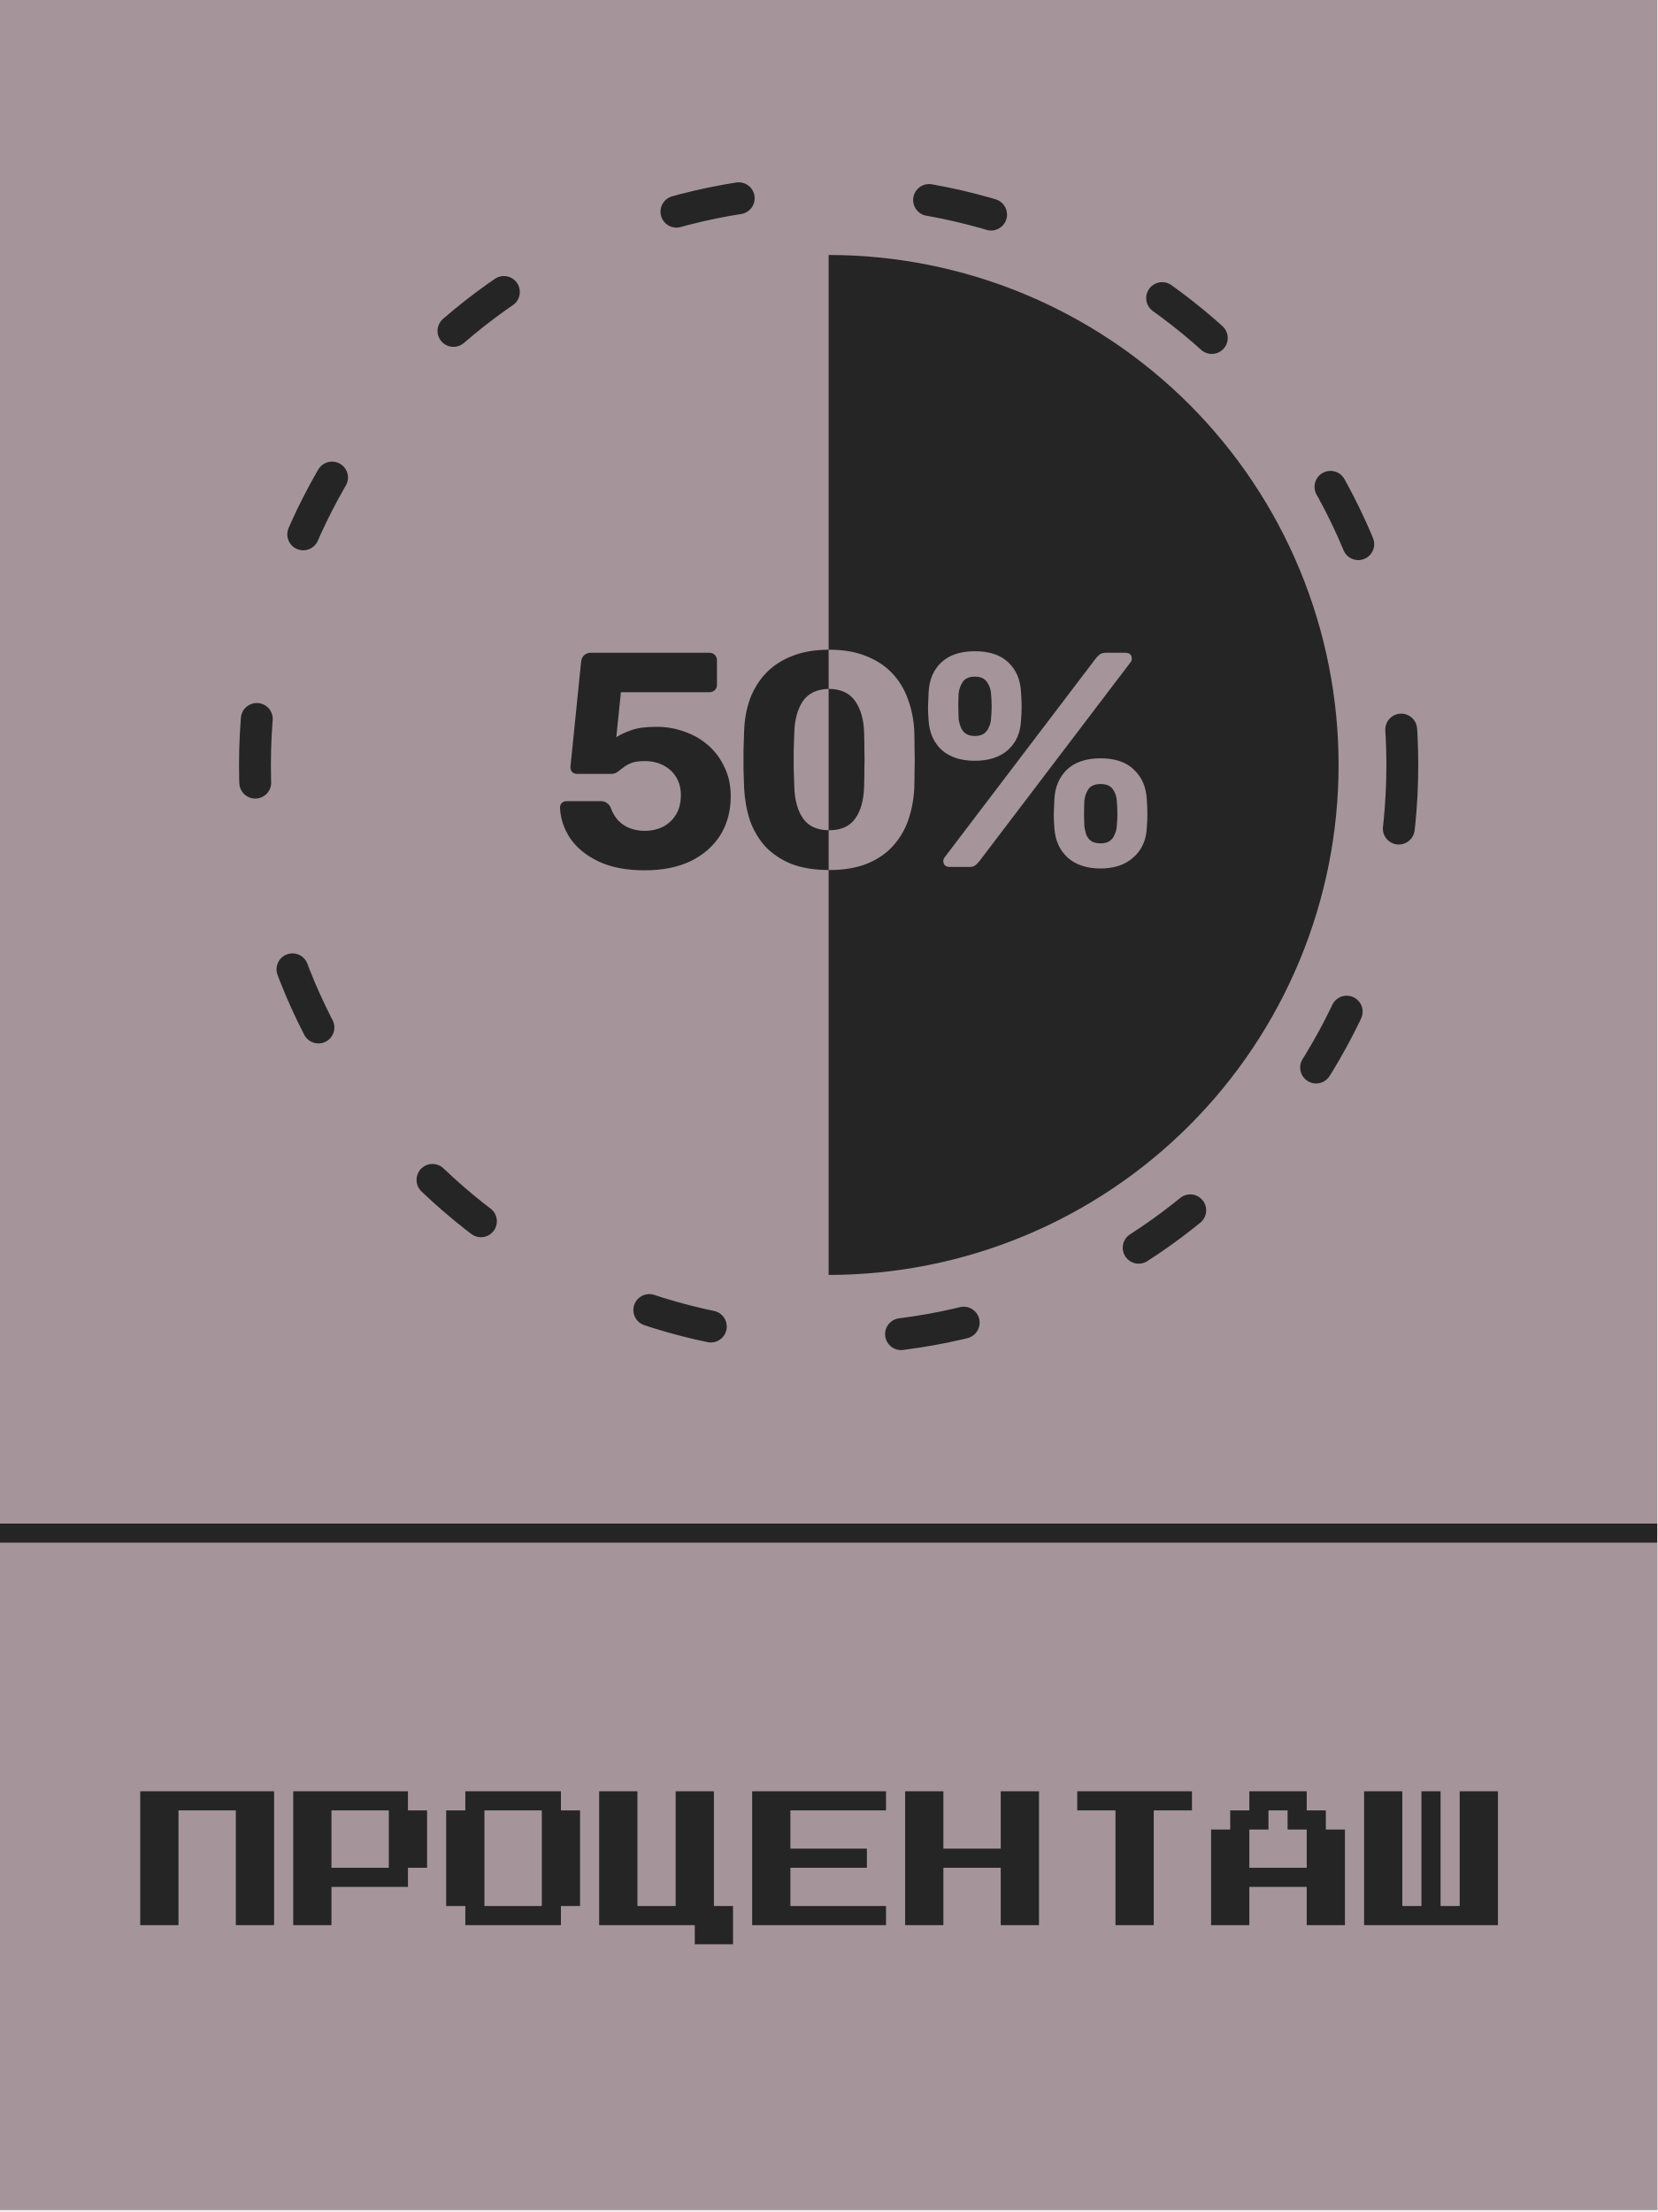
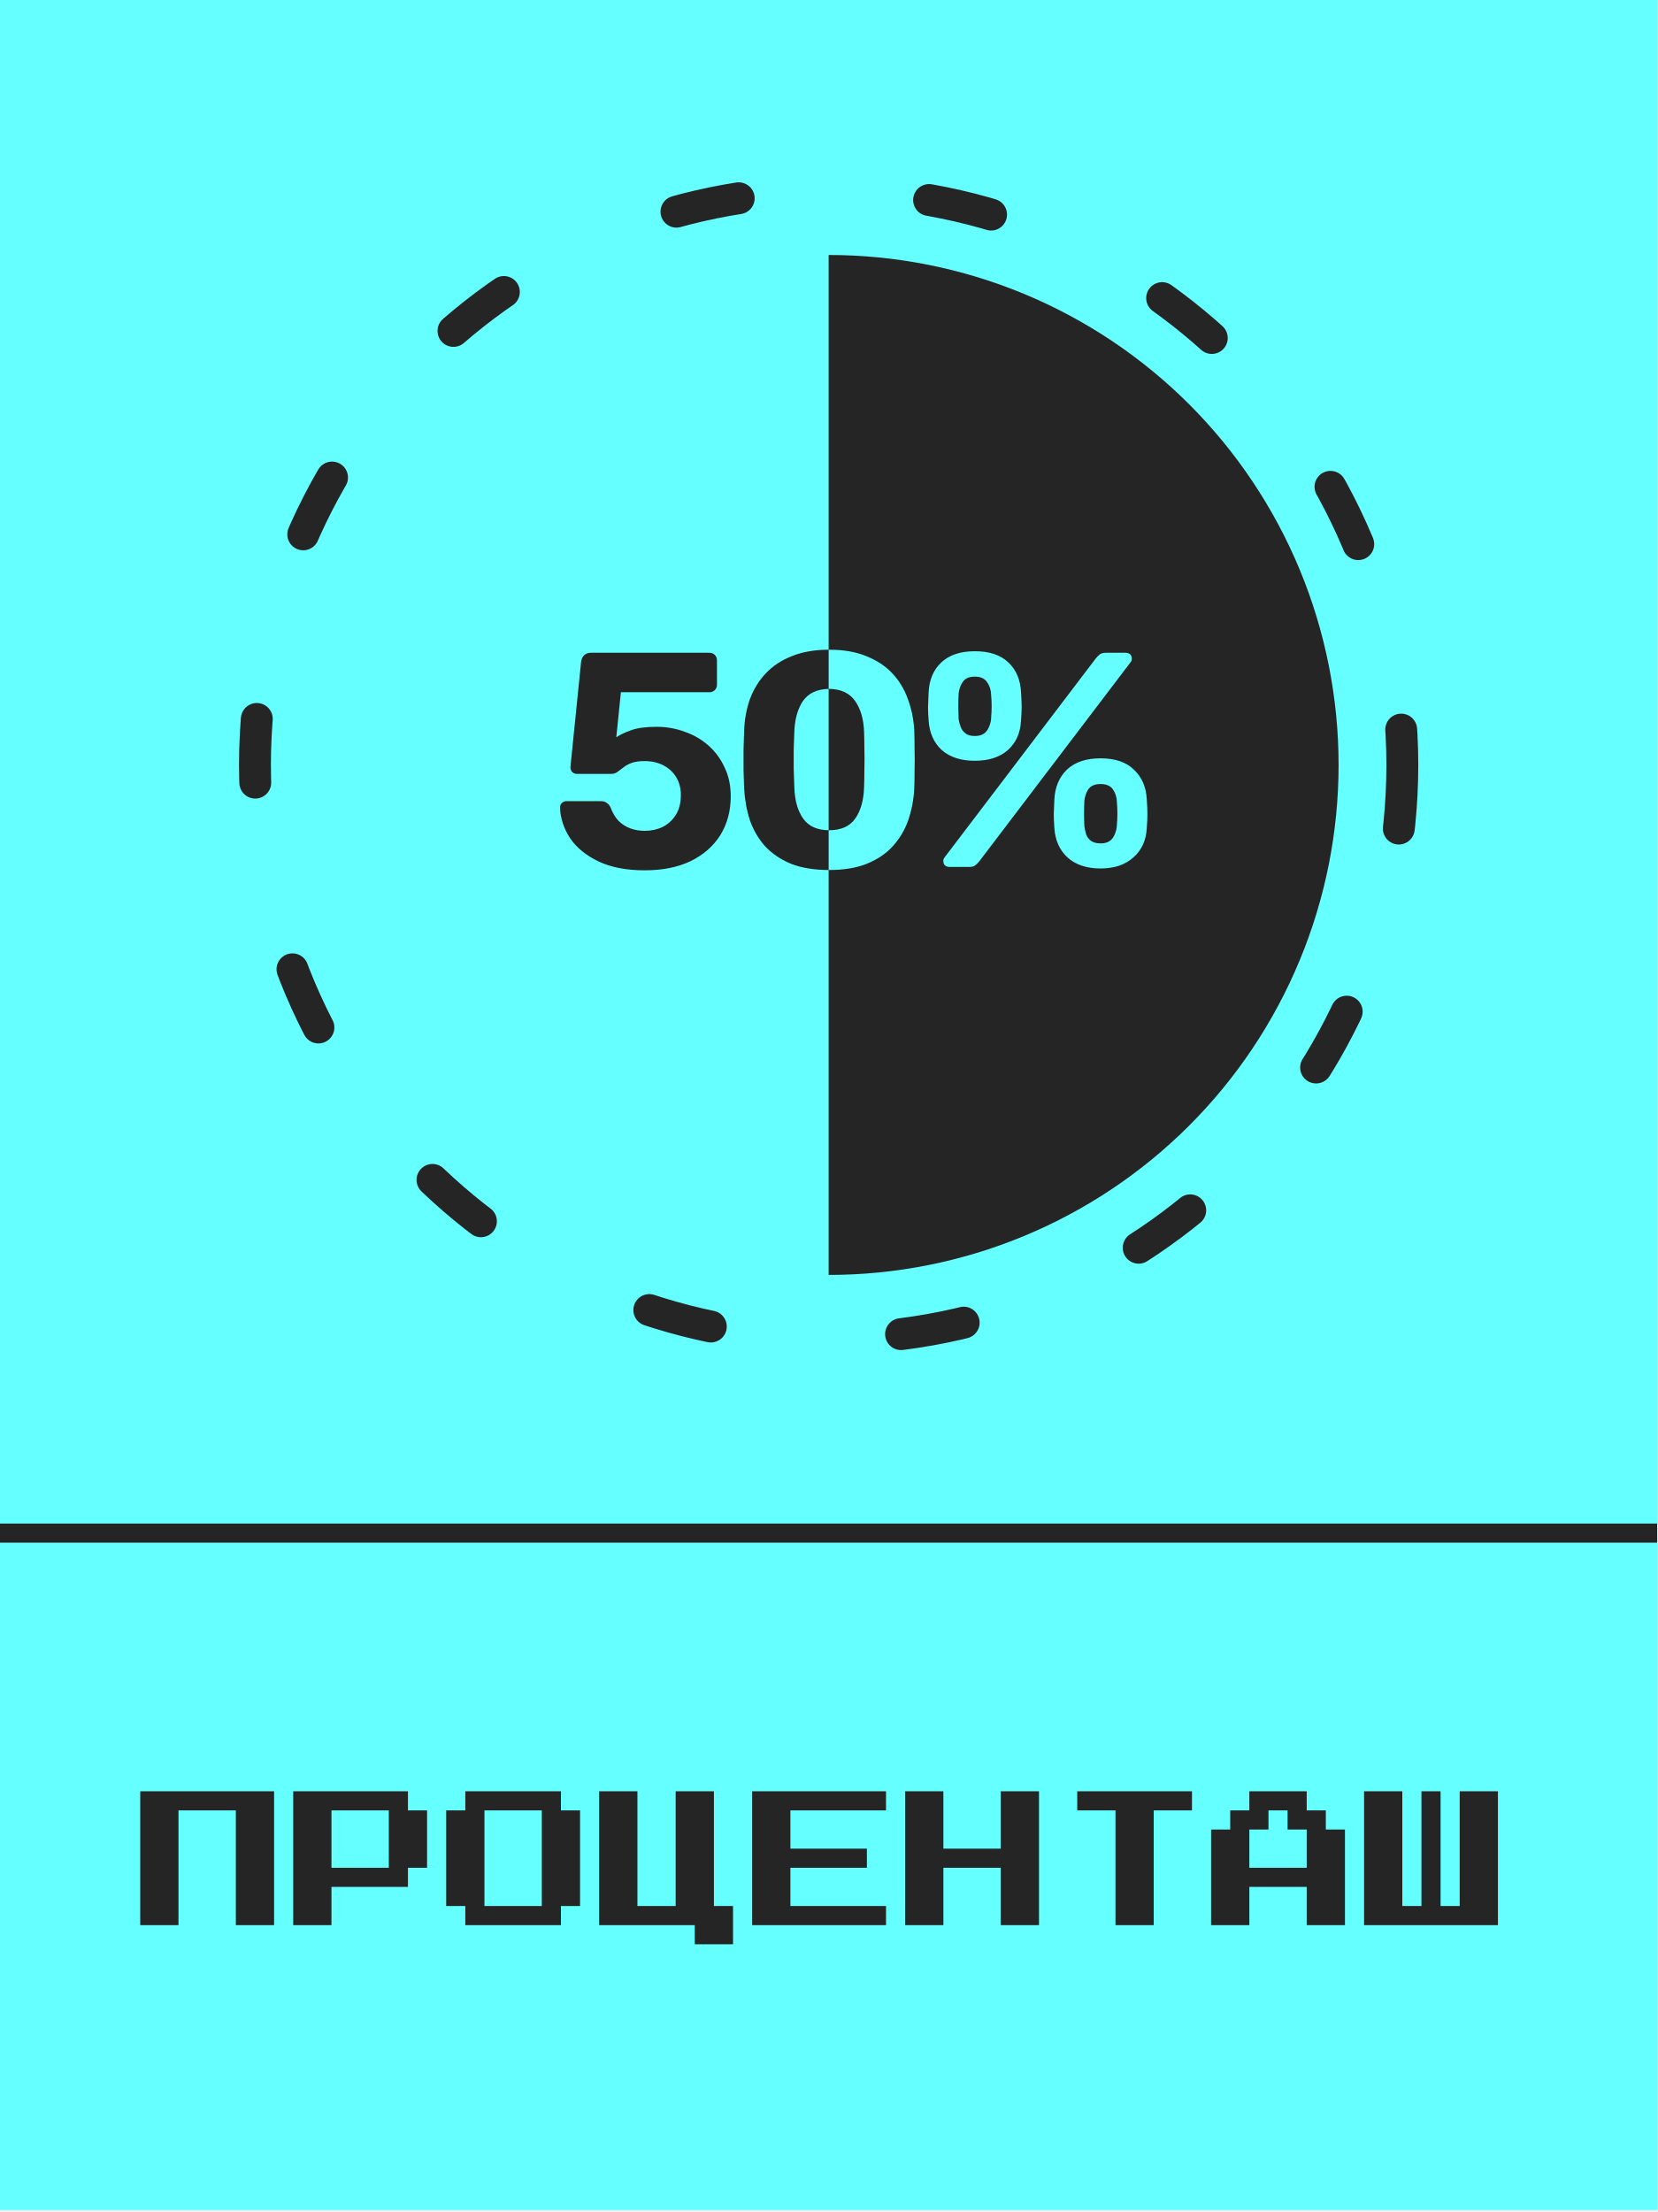
<svg xmlns="http://www.w3.org/2000/svg" width="260" height="347" viewBox="0 0 260 347" fill="none">
  <g clip-path="url(#clip0_548_2)">
-     <rect width="260" height="346.66" fill="#A5959A" />
+     <rect width="260" height="346.66" fill="#65FFFF" />
    <mask id="path-1-inside-1_548_2" fill="white">
      <path d="M0 239H260V347H0V239Z" />
    </mask>
-     <path d="M0 239H260V347H0V239Z" fill="#A5959A" />
+     <path d="M0 239H260V347H0V239Z" fill="#65FFFF" />
    <path d="M0 242H260V236H0V242Z" fill="#252525" mask="url(#path-1-inside-1_548_2)" />
    <path d="M22 302V281H43V302H37V284H28V302H22ZM46 302V281H64V284H67V293H64V296H52V302H46ZM52 293H61V284H52V293ZM73 302V299H70V284H73V281H88V284H91V299H88V302H73ZM76 299H85V284H76V299ZM109 305V302H94V281H100V299H106V281H112V299H115V305H109ZM118 302V281H139V284H124V290H136V293H124V299H139V302H118ZM142 302V281H148V290H157V281H163V302H157V293H148V302H142ZM175 302V284H169V281H187V284H181V302H175ZM190 302V287H193V284H196V281H205V284H208V287H211V302H205V296H196V302H190ZM196 293H205V287H202V284H199V287H196V293ZM214 302V281H220V299H223V281H226V299H229V281H235V302H214Z" fill="#252525" />
    <circle cx="130" cy="120" r="90" stroke="#252525" stroke-width="5" stroke-linecap="round" stroke-dasharray="10 30" />
-     <path d="M130 40C140.506 40 150.909 42.069 160.615 46.09C170.321 50.11 179.14 56.003 186.569 63.431C193.997 70.86 199.89 79.679 203.91 89.385C207.931 99.091 210 109.494 210 120C210 130.506 207.931 140.909 203.91 150.615C199.89 160.321 193.997 169.14 186.569 176.569C179.14 183.997 170.321 189.89 160.615 193.91C150.909 197.931 140.506 200 130 200L130 120L130 40Z" fill="#252525" />
+     <path d="M130 40C140.506 40 150.909 42.069 160.615 46.09C170.321 50.11 179.14 56.003 186.569 63.431C193.997 70.86 199.89 79.679 203.91 89.385C207.931 99.091 210 109.494 210 120C210 130.506 207.931 140.909 203.91 150.615C199.89 160.321 193.997 169.14 186.569 176.569C179.14 183.997 170.321 189.89 160.615 193.91C150.909 197.931 140.506 200 130 200L130 120V40Z" fill="#252525" />
    <path d="M101.151 136.528C98.271 136.528 95.855 136.064 93.903 135.136C91.951 134.208 90.463 132.992 89.439 131.488C88.447 129.984 87.919 128.384 87.855 126.688C87.855 126.4 87.951 126.16 88.143 125.968C88.335 125.776 88.575 125.68 88.863 125.68H94.287C94.671 125.68 94.975 125.776 95.199 125.968C95.455 126.128 95.647 126.352 95.775 126.64C96.095 127.504 96.511 128.208 97.023 128.752C97.567 129.296 98.191 129.696 98.895 129.952C99.599 130.208 100.351 130.336 101.151 130.336C102.175 130.336 103.119 130.128 103.983 129.712C104.847 129.264 105.535 128.624 106.047 127.792C106.559 126.96 106.815 125.936 106.815 124.72C106.815 123.664 106.575 122.736 106.095 121.936C105.615 121.136 104.943 120.512 104.079 120.064C103.215 119.616 102.239 119.392 101.151 119.392C100.319 119.392 99.631 119.488 99.087 119.68C98.575 119.872 98.143 120.112 97.791 120.4C97.439 120.656 97.119 120.896 96.831 121.12C96.543 121.312 96.223 121.408 95.871 121.408H90.543C90.255 121.408 89.999 121.312 89.775 121.12C89.583 120.896 89.487 120.64 89.487 120.352L91.167 103.792C91.231 103.344 91.391 103.008 91.647 102.784C91.935 102.528 92.271 102.4 92.655 102.4H111.279C111.631 102.4 111.919 102.512 112.143 102.736C112.367 102.96 112.479 103.248 112.479 103.6V107.44C112.479 107.76 112.367 108.032 112.143 108.256C111.919 108.48 111.631 108.592 111.279 108.592H97.407L96.687 115.648C97.327 115.232 98.111 114.864 99.039 114.544C99.999 114.192 101.327 114.016 103.023 114.016C104.559 114.016 106.015 114.272 107.391 114.784C108.799 115.264 110.047 115.984 111.135 116.944C112.223 117.904 113.071 119.056 113.679 120.4C114.319 121.712 114.639 123.216 114.639 124.912C114.639 127.216 114.095 129.248 113.007 131.008C111.919 132.736 110.367 134.096 108.351 135.088C106.335 136.048 103.935 136.528 101.151 136.528ZM130.087 136.48C127.783 136.48 125.799 136.16 124.135 135.52C122.503 134.848 121.143 133.936 120.055 132.784C118.999 131.6 118.199 130.24 117.655 128.704C117.143 127.136 116.839 125.472 116.743 123.712C116.711 122.848 116.679 121.888 116.647 120.832C116.647 119.744 116.647 118.656 116.647 117.568C116.679 116.48 116.711 115.488 116.743 114.592C116.807 112.832 117.111 111.184 117.655 109.648C118.231 108.112 119.063 106.768 120.151 105.616C121.239 104.464 122.599 103.568 124.231 102.928C125.895 102.256 127.847 101.92 130.087 101.92C132.327 101.92 134.263 102.256 135.895 102.928C137.527 103.568 138.887 104.464 139.975 105.616C141.063 106.768 141.879 108.112 142.423 109.648C142.999 111.184 143.335 112.832 143.431 114.592C143.463 115.488 143.479 116.48 143.479 117.568C143.511 118.656 143.511 119.744 143.479 120.832C143.479 121.888 143.463 122.848 143.431 123.712C143.335 125.472 143.015 127.136 142.471 128.704C141.927 130.24 141.111 131.6 140.023 132.784C138.967 133.936 137.607 134.848 135.943 135.52C134.311 136.16 132.359 136.48 130.087 136.48ZM130.087 130.24C131.943 130.24 133.303 129.632 134.167 128.416C135.031 127.2 135.495 125.552 135.559 123.472C135.591 122.544 135.607 121.584 135.607 120.592C135.639 119.6 135.639 118.608 135.607 117.616C135.607 116.624 135.591 115.696 135.559 114.832C135.495 112.848 135.031 111.232 134.167 109.984C133.303 108.736 131.943 108.096 130.087 108.064C128.199 108.096 126.823 108.736 125.959 109.984C125.127 111.232 124.679 112.848 124.615 114.832C124.583 115.696 124.551 116.624 124.519 117.616C124.519 118.608 124.519 119.6 124.519 120.592C124.551 121.584 124.583 122.544 124.615 123.472C124.679 125.552 125.143 127.2 126.007 128.416C126.871 129.632 128.231 130.24 130.087 130.24ZM149.045 136C148.341 136 147.989 135.68 147.989 135.04C147.989 134.848 148.053 134.672 148.181 134.512L171.893 103.312C172.117 103.024 172.341 102.8 172.565 102.64C172.789 102.48 173.109 102.4 173.525 102.4H176.501C177.205 102.4 177.557 102.72 177.557 103.36C177.557 103.552 177.493 103.728 177.365 103.888L153.653 135.088C153.429 135.376 153.205 135.6 152.981 135.76C152.789 135.92 152.469 136 152.021 136H149.045ZM172.661 136.24C170.485 136.24 168.757 135.664 167.477 134.512C166.229 133.36 165.541 131.824 165.413 129.904C165.349 129.072 165.317 128.336 165.317 127.696C165.349 127.056 165.381 126.288 165.413 125.392C165.509 123.472 166.165 121.92 167.381 120.736C168.629 119.552 170.389 118.96 172.661 118.96C174.933 118.96 176.677 119.552 177.893 120.736C179.141 121.92 179.813 123.472 179.909 125.392C179.973 126.288 180.005 127.056 180.005 127.696C180.005 128.336 179.973 129.072 179.909 129.904C179.813 131.824 179.109 133.36 177.797 134.512C176.517 135.664 174.805 136.24 172.661 136.24ZM172.661 132.304C173.269 132.304 173.749 132.176 174.101 131.92C174.453 131.664 174.709 131.328 174.869 130.912C175.061 130.496 175.173 130.064 175.205 129.616C175.269 128.88 175.301 128.224 175.301 127.648C175.301 127.04 175.269 126.368 175.205 125.632C175.173 124.96 174.965 124.352 174.581 123.808C174.197 123.264 173.557 122.992 172.661 122.992C171.765 122.992 171.125 123.264 170.741 123.808C170.389 124.352 170.181 124.96 170.117 125.632C170.085 126.368 170.069 127.04 170.069 127.648C170.069 128.224 170.085 128.88 170.117 129.616C170.181 130.064 170.277 130.496 170.405 130.912C170.565 131.328 170.821 131.664 171.173 131.92C171.557 132.176 172.053 132.304 172.661 132.304ZM152.933 119.344C150.757 119.344 149.029 118.784 147.749 117.664C146.501 116.512 145.813 114.976 145.685 113.056C145.621 112.224 145.589 111.504 145.589 110.896C145.621 110.256 145.653 109.488 145.685 108.592C145.781 106.64 146.437 105.088 147.653 103.936C148.901 102.752 150.661 102.16 152.933 102.16C155.237 102.16 156.997 102.752 158.213 103.936C159.429 105.088 160.085 106.64 160.181 108.592C160.245 109.488 160.277 110.256 160.277 110.896C160.277 111.504 160.245 112.224 160.181 113.056C160.085 114.976 159.397 116.512 158.117 117.664C156.837 118.784 155.109 119.344 152.933 119.344ZM152.933 115.456C153.541 115.456 154.021 115.328 154.373 115.072C154.725 114.816 154.981 114.48 155.141 114.064C155.333 113.648 155.445 113.232 155.477 112.816C155.541 112.048 155.573 111.376 155.573 110.8C155.573 110.192 155.541 109.536 155.477 108.832C155.445 108.16 155.237 107.552 154.853 107.008C154.469 106.432 153.829 106.144 152.933 106.144C152.037 106.144 151.397 106.432 151.013 107.008C150.661 107.552 150.453 108.16 150.389 108.832C150.357 109.536 150.341 110.192 150.341 110.8C150.341 111.376 150.357 112.048 150.389 112.816C150.453 113.232 150.565 113.648 150.725 114.064C150.885 114.48 151.141 114.816 151.493 115.072C151.845 115.328 152.325 115.456 152.933 115.456Z" fill="#252525" />
    <mask id="mask0_548_2" style="mask-type:alpha" maskUnits="userSpaceOnUse" x="130" y="40" width="80" height="160">
-       <path d="M130 40C140.506 40 150.909 42.069 160.615 46.09C170.321 50.11 179.14 56.003 186.569 63.431C193.997 70.86 199.89 79.679 203.91 89.385C207.931 99.091 210 109.494 210 120C210 130.506 207.931 140.909 203.91 150.615C199.89 160.321 193.997 169.14 186.569 176.569C179.14 183.997 170.321 189.89 160.615 193.91C150.909 197.931 140.506 200 130 200L130 120L130 40Z" fill="#252525" />
+       <path d="M130 40C140.506 40 150.909 42.069 160.615 46.09C170.321 50.11 179.14 56.003 186.569 63.431C193.997 70.86 199.89 79.679 203.91 89.385C207.931 99.091 210 109.494 210 120C210 130.506 207.931 140.909 203.91 150.615C199.89 160.321 193.997 169.14 186.569 176.569C179.14 183.997 170.321 189.89 160.615 193.91C150.909 197.931 140.506 200 130 200L130 120V40Z" fill="#252525" />
    </mask>
    <g mask="url(#mask0_548_2)">
-       <path d="M101.151 136.528C98.271 136.528 95.855 136.064 93.903 135.136C91.951 134.208 90.463 132.992 89.439 131.488C88.447 129.984 87.919 128.384 87.855 126.688C87.855 126.4 87.951 126.16 88.143 125.968C88.335 125.776 88.575 125.68 88.863 125.68H94.287C94.671 125.68 94.975 125.776 95.199 125.968C95.455 126.128 95.647 126.352 95.775 126.64C96.095 127.504 96.511 128.208 97.023 128.752C97.567 129.296 98.191 129.696 98.895 129.952C99.599 130.208 100.351 130.336 101.151 130.336C102.175 130.336 103.119 130.128 103.983 129.712C104.847 129.264 105.535 128.624 106.047 127.792C106.559 126.96 106.815 125.936 106.815 124.72C106.815 123.664 106.575 122.736 106.095 121.936C105.615 121.136 104.943 120.512 104.079 120.064C103.215 119.616 102.239 119.392 101.151 119.392C100.319 119.392 99.631 119.488 99.087 119.68C98.575 119.872 98.143 120.112 97.791 120.4C97.439 120.656 97.119 120.896 96.831 121.12C96.543 121.312 96.223 121.408 95.871 121.408H90.543C90.255 121.408 89.999 121.312 89.775 121.12C89.583 120.896 89.487 120.64 89.487 120.352L91.167 103.792C91.231 103.344 91.391 103.008 91.647 102.784C91.935 102.528 92.271 102.4 92.655 102.4H111.279C111.631 102.4 111.919 102.512 112.143 102.736C112.367 102.96 112.479 103.248 112.479 103.6V107.44C112.479 107.76 112.367 108.032 112.143 108.256C111.919 108.48 111.631 108.592 111.279 108.592H97.407L96.687 115.648C97.327 115.232 98.111 114.864 99.039 114.544C99.999 114.192 101.327 114.016 103.023 114.016C104.559 114.016 106.015 114.272 107.391 114.784C108.799 115.264 110.047 115.984 111.135 116.944C112.223 117.904 113.071 119.056 113.679 120.4C114.319 121.712 114.639 123.216 114.639 124.912C114.639 127.216 114.095 129.248 113.007 131.008C111.919 132.736 110.367 134.096 108.351 135.088C106.335 136.048 103.935 136.528 101.151 136.528ZM130.087 136.48C127.783 136.48 125.799 136.16 124.135 135.52C122.503 134.848 121.143 133.936 120.055 132.784C118.999 131.6 118.199 130.24 117.655 128.704C117.143 127.136 116.839 125.472 116.743 123.712C116.711 122.848 116.679 121.888 116.647 120.832C116.647 119.744 116.647 118.656 116.647 117.568C116.679 116.48 116.711 115.488 116.743 114.592C116.807 112.832 117.111 111.184 117.655 109.648C118.231 108.112 119.063 106.768 120.151 105.616C121.239 104.464 122.599 103.568 124.231 102.928C125.895 102.256 127.847 101.92 130.087 101.92C132.327 101.92 134.263 102.256 135.895 102.928C137.527 103.568 138.887 104.464 139.975 105.616C141.063 106.768 141.879 108.112 142.423 109.648C142.999 111.184 143.335 112.832 143.431 114.592C143.463 115.488 143.479 116.48 143.479 117.568C143.511 118.656 143.511 119.744 143.479 120.832C143.479 121.888 143.463 122.848 143.431 123.712C143.335 125.472 143.015 127.136 142.471 128.704C141.927 130.24 141.111 131.6 140.023 132.784C138.967 133.936 137.607 134.848 135.943 135.52C134.311 136.16 132.359 136.48 130.087 136.48ZM130.087 130.24C131.943 130.24 133.303 129.632 134.167 128.416C135.031 127.2 135.495 125.552 135.559 123.472C135.591 122.544 135.607 121.584 135.607 120.592C135.639 119.6 135.639 118.608 135.607 117.616C135.607 116.624 135.591 115.696 135.559 114.832C135.495 112.848 135.031 111.232 134.167 109.984C133.303 108.736 131.943 108.096 130.087 108.064C128.199 108.096 126.823 108.736 125.959 109.984C125.127 111.232 124.679 112.848 124.615 114.832C124.583 115.696 124.551 116.624 124.519 117.616C124.519 118.608 124.519 119.6 124.519 120.592C124.551 121.584 124.583 122.544 124.615 123.472C124.679 125.552 125.143 127.2 126.007 128.416C126.871 129.632 128.231 130.24 130.087 130.24ZM149.045 136C148.341 136 147.989 135.68 147.989 135.04C147.989 134.848 148.053 134.672 148.181 134.512L171.893 103.312C172.117 103.024 172.341 102.8 172.565 102.64C172.789 102.48 173.109 102.4 173.525 102.4H176.501C177.205 102.4 177.557 102.72 177.557 103.36C177.557 103.552 177.493 103.728 177.365 103.888L153.653 135.088C153.429 135.376 153.205 135.6 152.981 135.76C152.789 135.92 152.469 136 152.021 136H149.045ZM172.661 136.24C170.485 136.24 168.757 135.664 167.477 134.512C166.229 133.36 165.541 131.824 165.413 129.904C165.349 129.072 165.317 128.336 165.317 127.696C165.349 127.056 165.381 126.288 165.413 125.392C165.509 123.472 166.165 121.92 167.381 120.736C168.629 119.552 170.389 118.96 172.661 118.96C174.933 118.96 176.677 119.552 177.893 120.736C179.141 121.92 179.813 123.472 179.909 125.392C179.973 126.288 180.005 127.056 180.005 127.696C180.005 128.336 179.973 129.072 179.909 129.904C179.813 131.824 179.109 133.36 177.797 134.512C176.517 135.664 174.805 136.24 172.661 136.24ZM172.661 132.304C173.269 132.304 173.749 132.176 174.101 131.92C174.453 131.664 174.709 131.328 174.869 130.912C175.061 130.496 175.173 130.064 175.205 129.616C175.269 128.88 175.301 128.224 175.301 127.648C175.301 127.04 175.269 126.368 175.205 125.632C175.173 124.96 174.965 124.352 174.581 123.808C174.197 123.264 173.557 122.992 172.661 122.992C171.765 122.992 171.125 123.264 170.741 123.808C170.389 124.352 170.181 124.96 170.117 125.632C170.085 126.368 170.069 127.04 170.069 127.648C170.069 128.224 170.085 128.88 170.117 129.616C170.181 130.064 170.277 130.496 170.405 130.912C170.565 131.328 170.821 131.664 171.173 131.92C171.557 132.176 172.053 132.304 172.661 132.304ZM152.933 119.344C150.757 119.344 149.029 118.784 147.749 117.664C146.501 116.512 145.813 114.976 145.685 113.056C145.621 112.224 145.589 111.504 145.589 110.896C145.621 110.256 145.653 109.488 145.685 108.592C145.781 106.64 146.437 105.088 147.653 103.936C148.901 102.752 150.661 102.16 152.933 102.16C155.237 102.16 156.997 102.752 158.213 103.936C159.429 105.088 160.085 106.64 160.181 108.592C160.245 109.488 160.277 110.256 160.277 110.896C160.277 111.504 160.245 112.224 160.181 113.056C160.085 114.976 159.397 116.512 158.117 117.664C156.837 118.784 155.109 119.344 152.933 119.344ZM152.933 115.456C153.541 115.456 154.021 115.328 154.373 115.072C154.725 114.816 154.981 114.48 155.141 114.064C155.333 113.648 155.445 113.232 155.477 112.816C155.541 112.048 155.573 111.376 155.573 110.8C155.573 110.192 155.541 109.536 155.477 108.832C155.445 108.16 155.237 107.552 154.853 107.008C154.469 106.432 153.829 106.144 152.933 106.144C152.037 106.144 151.397 106.432 151.013 107.008C150.661 107.552 150.453 108.16 150.389 108.832C150.357 109.536 150.341 110.192 150.341 110.8C150.341 111.376 150.357 112.048 150.389 112.816C150.453 113.232 150.565 113.648 150.725 114.064C150.885 114.48 151.141 114.816 151.493 115.072C151.845 115.328 152.325 115.456 152.933 115.456Z" fill="#A5959A" />
+       <path d="M101.151 136.528C98.271 136.528 95.855 136.064 93.903 135.136C91.951 134.208 90.463 132.992 89.439 131.488C88.447 129.984 87.919 128.384 87.855 126.688C87.855 126.4 87.951 126.16 88.143 125.968C88.335 125.776 88.575 125.68 88.863 125.68H94.287C94.671 125.68 94.975 125.776 95.199 125.968C95.455 126.128 95.647 126.352 95.775 126.64C96.095 127.504 96.511 128.208 97.023 128.752C97.567 129.296 98.191 129.696 98.895 129.952C99.599 130.208 100.351 130.336 101.151 130.336C102.175 130.336 103.119 130.128 103.983 129.712C104.847 129.264 105.535 128.624 106.047 127.792C106.559 126.96 106.815 125.936 106.815 124.72C106.815 123.664 106.575 122.736 106.095 121.936C105.615 121.136 104.943 120.512 104.079 120.064C103.215 119.616 102.239 119.392 101.151 119.392C100.319 119.392 99.631 119.488 99.087 119.68C98.575 119.872 98.143 120.112 97.791 120.4C97.439 120.656 97.119 120.896 96.831 121.12C96.543 121.312 96.223 121.408 95.871 121.408H90.543C90.255 121.408 89.999 121.312 89.775 121.12C89.583 120.896 89.487 120.64 89.487 120.352L91.167 103.792C91.231 103.344 91.391 103.008 91.647 102.784C91.935 102.528 92.271 102.4 92.655 102.4H111.279C111.631 102.4 111.919 102.512 112.143 102.736C112.367 102.96 112.479 103.248 112.479 103.6V107.44C112.479 107.76 112.367 108.032 112.143 108.256C111.919 108.48 111.631 108.592 111.279 108.592H97.407L96.687 115.648C97.327 115.232 98.111 114.864 99.039 114.544C99.999 114.192 101.327 114.016 103.023 114.016C104.559 114.016 106.015 114.272 107.391 114.784C108.799 115.264 110.047 115.984 111.135 116.944C112.223 117.904 113.071 119.056 113.679 120.4C114.319 121.712 114.639 123.216 114.639 124.912C114.639 127.216 114.095 129.248 113.007 131.008C111.919 132.736 110.367 134.096 108.351 135.088C106.335 136.048 103.935 136.528 101.151 136.528ZM130.087 136.48C127.783 136.48 125.799 136.16 124.135 135.52C122.503 134.848 121.143 133.936 120.055 132.784C118.999 131.6 118.199 130.24 117.655 128.704C117.143 127.136 116.839 125.472 116.743 123.712C116.711 122.848 116.679 121.888 116.647 120.832C116.647 119.744 116.647 118.656 116.647 117.568C116.679 116.48 116.711 115.488 116.743 114.592C116.807 112.832 117.111 111.184 117.655 109.648C118.231 108.112 119.063 106.768 120.151 105.616C121.239 104.464 122.599 103.568 124.231 102.928C125.895 102.256 127.847 101.92 130.087 101.92C132.327 101.92 134.263 102.256 135.895 102.928C137.527 103.568 138.887 104.464 139.975 105.616C141.063 106.768 141.879 108.112 142.423 109.648C142.999 111.184 143.335 112.832 143.431 114.592C143.463 115.488 143.479 116.48 143.479 117.568C143.511 118.656 143.511 119.744 143.479 120.832C143.479 121.888 143.463 122.848 143.431 123.712C143.335 125.472 143.015 127.136 142.471 128.704C141.927 130.24 141.111 131.6 140.023 132.784C138.967 133.936 137.607 134.848 135.943 135.52C134.311 136.16 132.359 136.48 130.087 136.48ZM130.087 130.24C131.943 130.24 133.303 129.632 134.167 128.416C135.031 127.2 135.495 125.552 135.559 123.472C135.591 122.544 135.607 121.584 135.607 120.592C135.639 119.6 135.639 118.608 135.607 117.616C135.607 116.624 135.591 115.696 135.559 114.832C135.495 112.848 135.031 111.232 134.167 109.984C133.303 108.736 131.943 108.096 130.087 108.064C128.199 108.096 126.823 108.736 125.959 109.984C125.127 111.232 124.679 112.848 124.615 114.832C124.583 115.696 124.551 116.624 124.519 117.616C124.519 118.608 124.519 119.6 124.519 120.592C124.551 121.584 124.583 122.544 124.615 123.472C124.679 125.552 125.143 127.2 126.007 128.416C126.871 129.632 128.231 130.24 130.087 130.24ZM149.045 136C148.341 136 147.989 135.68 147.989 135.04C147.989 134.848 148.053 134.672 148.181 134.512L171.893 103.312C172.117 103.024 172.341 102.8 172.565 102.64C172.789 102.48 173.109 102.4 173.525 102.4H176.501C177.205 102.4 177.557 102.72 177.557 103.36C177.557 103.552 177.493 103.728 177.365 103.888L153.653 135.088C153.429 135.376 153.205 135.6 152.981 135.76C152.789 135.92 152.469 136 152.021 136H149.045ZM172.661 136.24C170.485 136.24 168.757 135.664 167.477 134.512C166.229 133.36 165.541 131.824 165.413 129.904C165.349 129.072 165.317 128.336 165.317 127.696C165.349 127.056 165.381 126.288 165.413 125.392C165.509 123.472 166.165 121.92 167.381 120.736C168.629 119.552 170.389 118.96 172.661 118.96C174.933 118.96 176.677 119.552 177.893 120.736C179.141 121.92 179.813 123.472 179.909 125.392C179.973 126.288 180.005 127.056 180.005 127.696C180.005 128.336 179.973 129.072 179.909 129.904C179.813 131.824 179.109 133.36 177.797 134.512C176.517 135.664 174.805 136.24 172.661 136.24ZM172.661 132.304C173.269 132.304 173.749 132.176 174.101 131.92C174.453 131.664 174.709 131.328 174.869 130.912C175.061 130.496 175.173 130.064 175.205 129.616C175.269 128.88 175.301 128.224 175.301 127.648C175.301 127.04 175.269 126.368 175.205 125.632C175.173 124.96 174.965 124.352 174.581 123.808C174.197 123.264 173.557 122.992 172.661 122.992C171.765 122.992 171.125 123.264 170.741 123.808C170.389 124.352 170.181 124.96 170.117 125.632C170.085 126.368 170.069 127.04 170.069 127.648C170.069 128.224 170.085 128.88 170.117 129.616C170.181 130.064 170.277 130.496 170.405 130.912C170.565 131.328 170.821 131.664 171.173 131.92C171.557 132.176 172.053 132.304 172.661 132.304ZM152.933 119.344C150.757 119.344 149.029 118.784 147.749 117.664C146.501 116.512 145.813 114.976 145.685 113.056C145.621 112.224 145.589 111.504 145.589 110.896C145.621 110.256 145.653 109.488 145.685 108.592C145.781 106.64 146.437 105.088 147.653 103.936C148.901 102.752 150.661 102.16 152.933 102.16C155.237 102.16 156.997 102.752 158.213 103.936C159.429 105.088 160.085 106.64 160.181 108.592C160.245 109.488 160.277 110.256 160.277 110.896C160.277 111.504 160.245 112.224 160.181 113.056C160.085 114.976 159.397 116.512 158.117 117.664C156.837 118.784 155.109 119.344 152.933 119.344ZM152.933 115.456C153.541 115.456 154.021 115.328 154.373 115.072C154.725 114.816 154.981 114.48 155.141 114.064C155.333 113.648 155.445 113.232 155.477 112.816C155.541 112.048 155.573 111.376 155.573 110.8C155.573 110.192 155.541 109.536 155.477 108.832C155.445 108.16 155.237 107.552 154.853 107.008C154.469 106.432 153.829 106.144 152.933 106.144C152.037 106.144 151.397 106.432 151.013 107.008C150.661 107.552 150.453 108.16 150.389 108.832C150.357 109.536 150.341 110.192 150.341 110.8C150.341 111.376 150.357 112.048 150.389 112.816C150.453 113.232 150.565 113.648 150.725 114.064C150.885 114.48 151.141 114.816 151.493 115.072C151.845 115.328 152.325 115.456 152.933 115.456Z" fill="#65FFFF" />
    </g>
  </g>
  <defs>
    <clipPath id="clip0_548_2">
      <rect width="260" height="346.66" fill="white" />
    </clipPath>
  </defs>
</svg>
